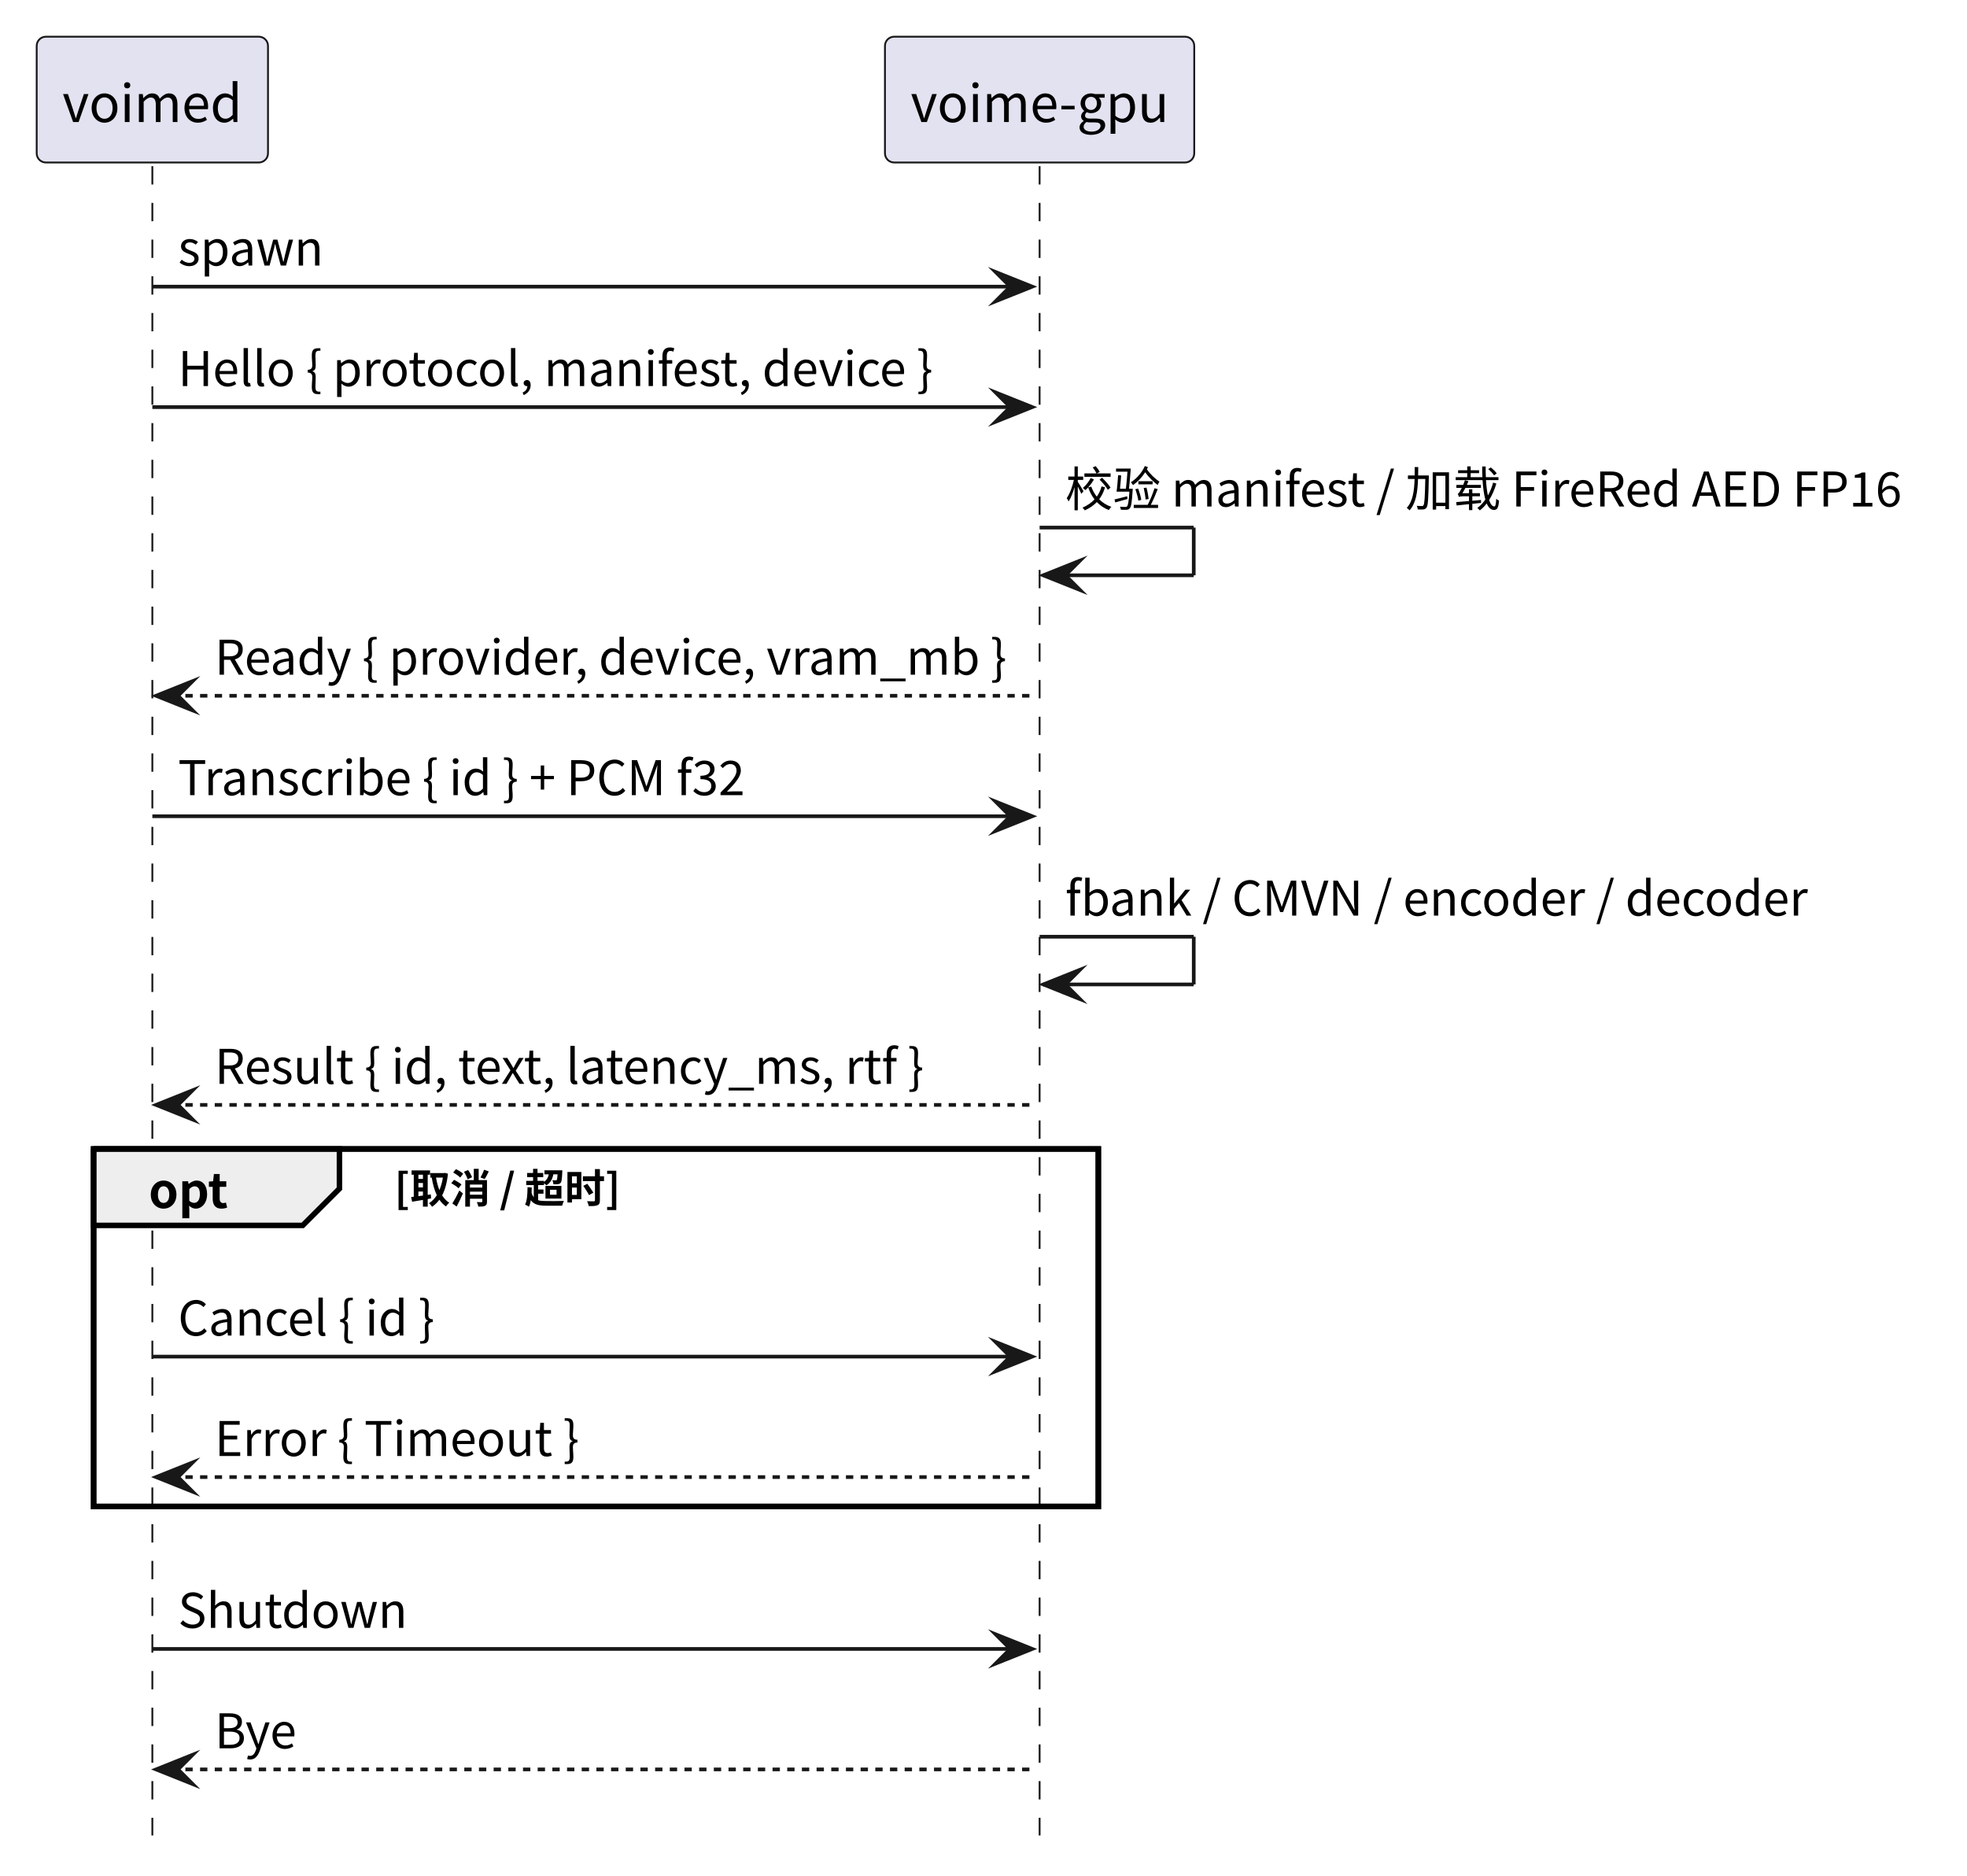
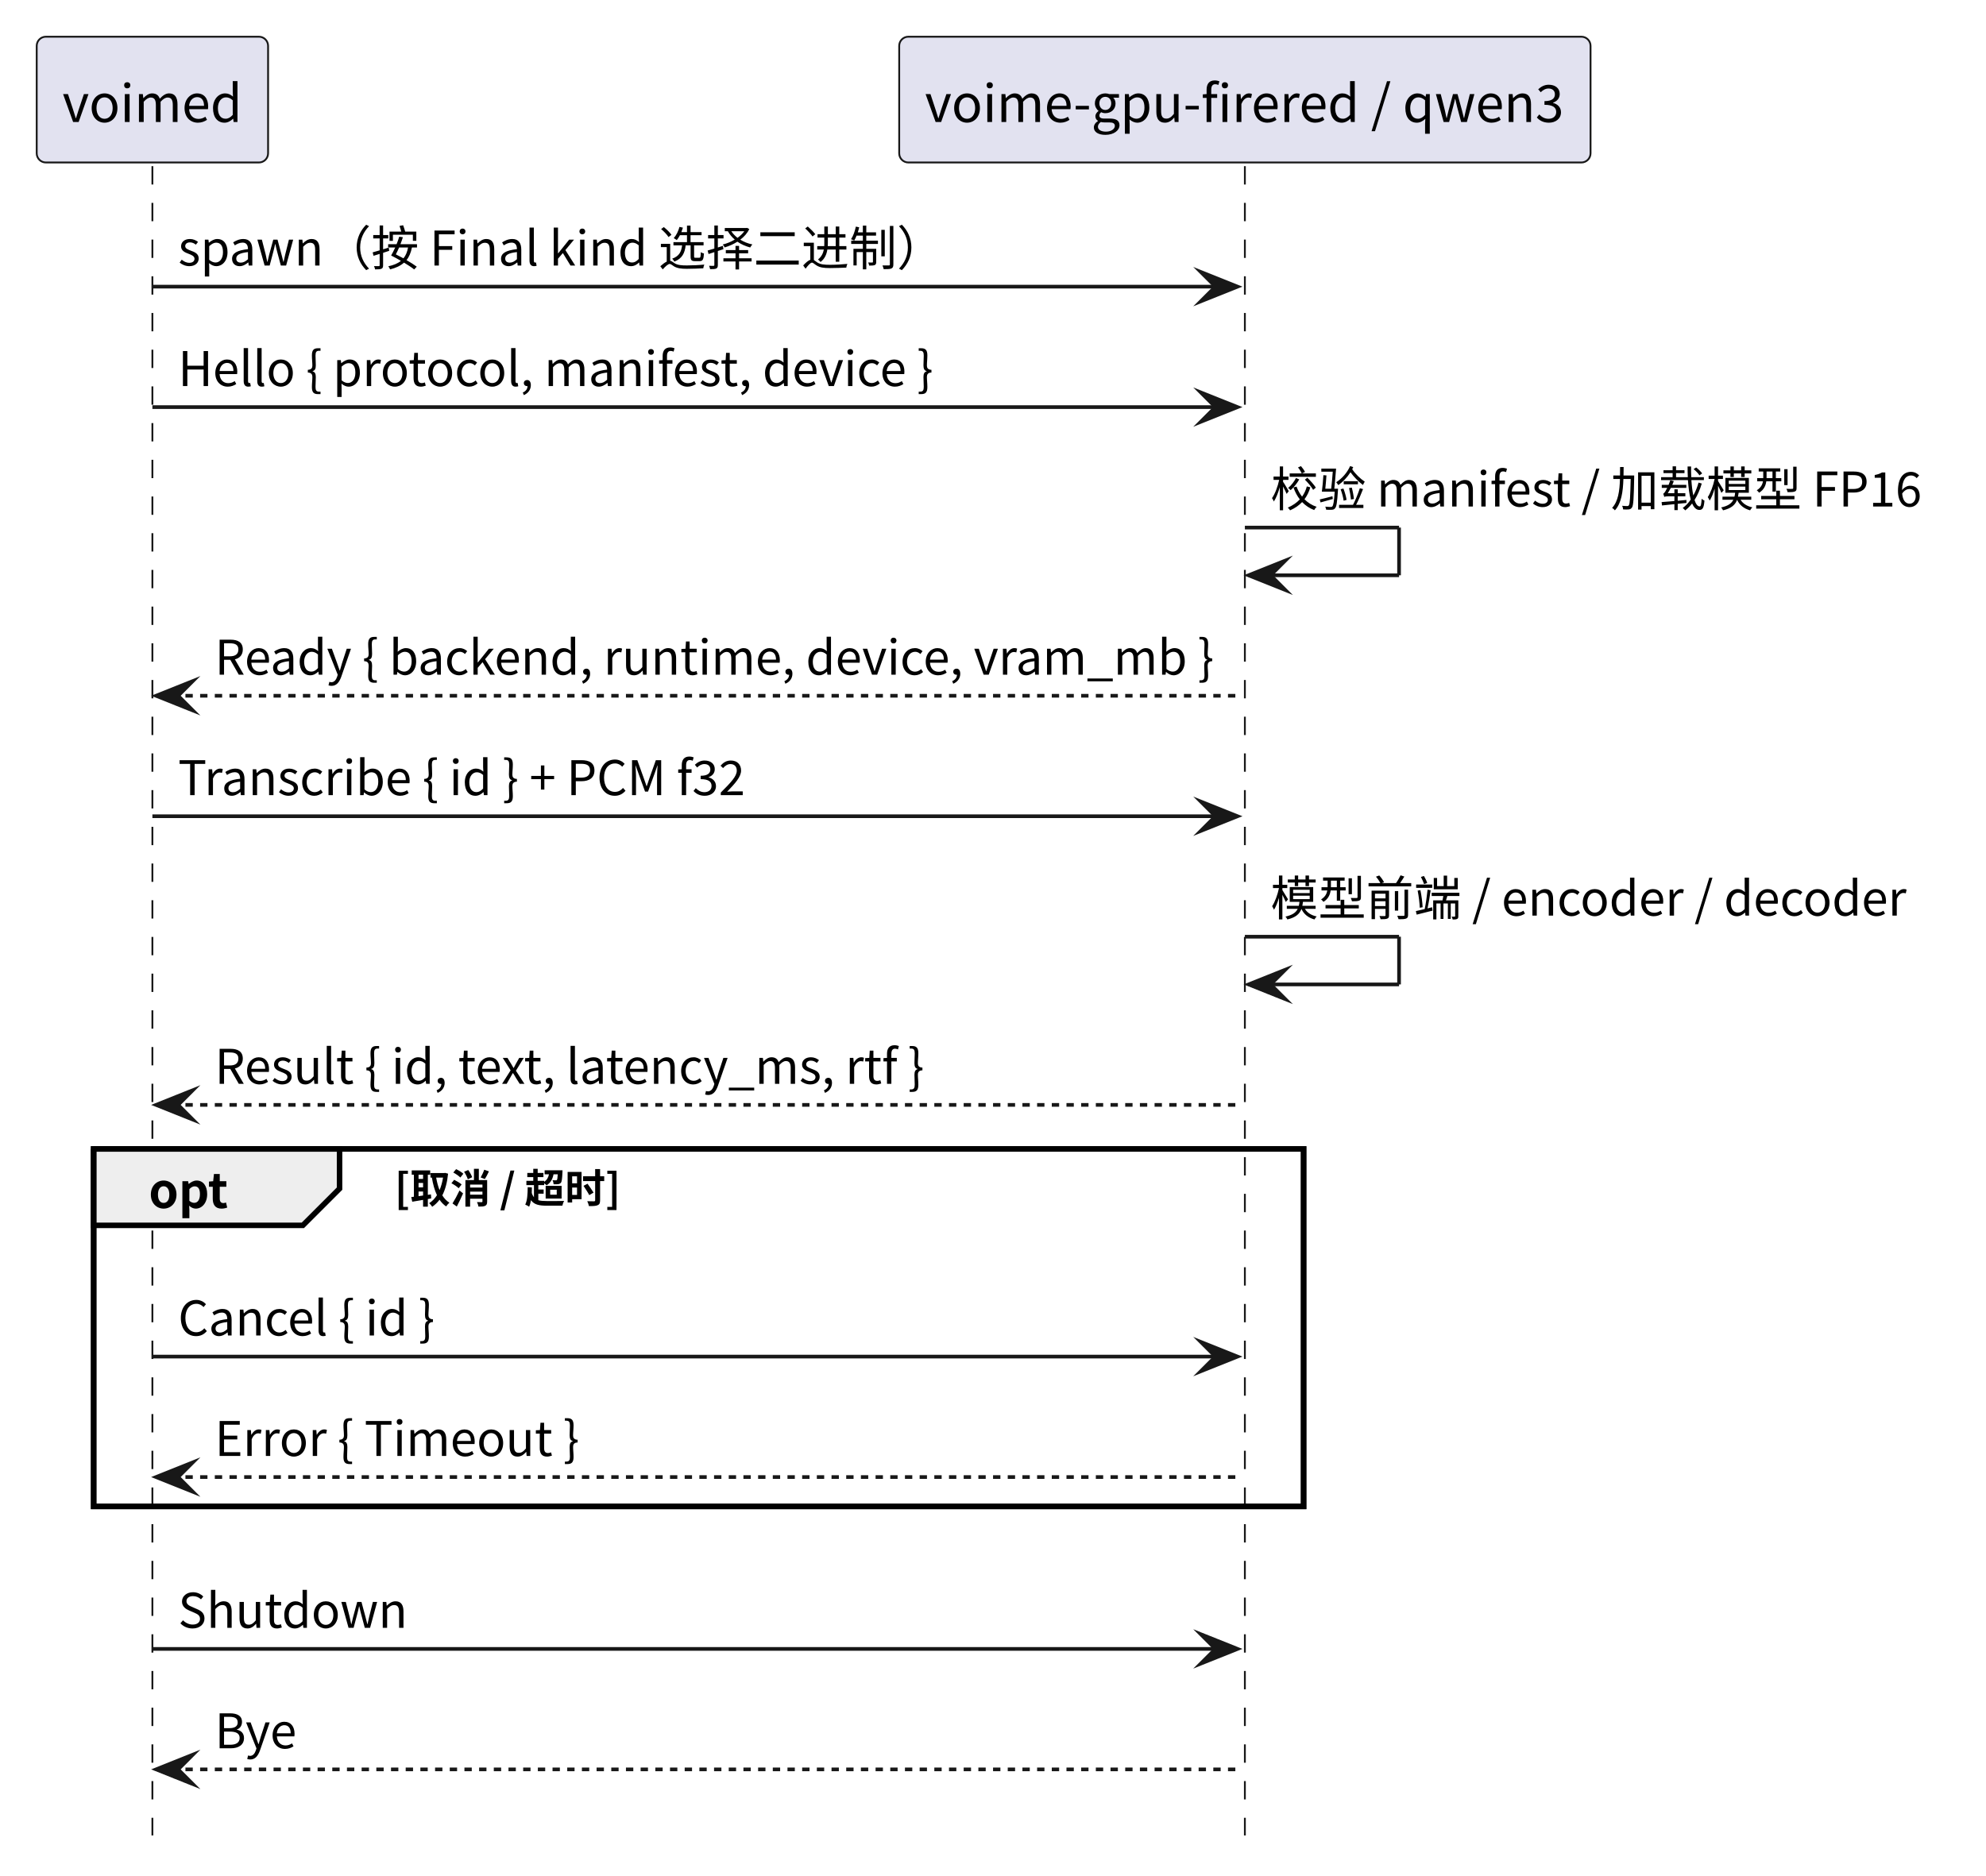
- <svg xmlns="http://www.w3.org/2000/svg" version="1.1" data-diagram-type="SEQUENCE" style="width:536px;height:511px;background:#FFFFFF;" width="536px" height="511px" viewBox="0 0 536 511" zoomAndPan="magnify" preserveAspectRatio="none" contentStyleType="text/css">
+ <svg xmlns="http://www.w3.org/2000/svg" version="1.1" data-diagram-type="SEQUENCE" style="width:541px;height:511px;background:#FFFFFF;" width="541px" height="511px" viewBox="0 0 541 511" zoomAndPan="magnify" preserveAspectRatio="none" contentStyleType="text/css">
  <defs />
  <g font-family="sans-serif" lengthAdjust="spacing">
-     <rect x="25.514" y="313.04" width="273.776" height="97.4" fill="none" style="stroke:#000;stroke-width:1.5;" />
+     <rect x="25.514" y="313.04" width="329.598" height="97.4" fill="none" style="stroke:#000;stroke-width:1.5;" />
    <g>
      <rect x="38.014" y="45.272" width="8" height="454.816" fill="#000" fill-opacity="0" />
      <line x1="41.514" y1="45.272" x2="41.514" y2="500.088" style="stroke:#181818;stroke-width:0.5;stroke-dasharray:5,5;" />
    </g>
    <g>
-       <rect x="279.79" y="45.272" width="8" height="454.816" fill="#000" fill-opacity="0" />
-       <line x1="283.29" y1="45.272" x2="283.29" y2="500.088" style="stroke:#181818;stroke-width:0.5;stroke-dasharray:5,5;" />
+       <rect x="335.612" y="45.272" width="8" height="454.816" fill="#000" fill-opacity="0" />
+       <line x1="339.112" y1="45.272" x2="339.112" y2="500.088" style="stroke:#181818;stroke-width:0.5;stroke-dasharray:5,5;" />
    </g>
    <rect x="10" y="10" width="63.028" height="34.272" fill="#E2E2F0" style="stroke:#181818;stroke-width:0.5;" rx="2.5" ry="2.5" />
    <text x="17" y="33.24" fill="#000" font-size="14" textLength="49.028" font-family="'Noto Sans CJK SC'">voimed</text>
-     <rect x="241.15" y="10" width="84.28" height="34.272" fill="#E2E2F0" style="stroke:#181818;stroke-width:0.5;" rx="2.5" ry="2.5" />
-     <text x="248.15" y="33.24" fill="#000" font-size="14" textLength="70.28" font-family="'Noto Sans CJK SC'">voime-gpu</text>
-     <polygon points="271.29,74.096,281.29,78.096,271.29,82.096,275.29,78.096" fill="#181818" style="stroke:#181818;stroke-width:1;stroke-linejoin:miter;stroke-miterlimit:10;" />
-     <line x1="41.514" y1="78.096" x2="277.29" y2="78.096" style="stroke:#181818;stroke-width:1;" />
-     <text x="48.514" y="72.352" fill="#000" font-size="13" textLength="39.819" font-family="'Noto Sans CJK SC'">spawn</text>
-     <polygon points="271.29,106.92,281.29,110.92,271.29,114.92,275.29,110.92" fill="#181818" style="stroke:#181818;stroke-width:1;stroke-linejoin:miter;stroke-miterlimit:10;" />
-     <line x1="41.514" y1="110.92" x2="277.29" y2="110.92" style="stroke:#181818;stroke-width:1;" />
+     <rect x="244.948" y="10" width="188.327" height="34.272" fill="#E2E2F0" style="stroke:#181818;stroke-width:0.5;" rx="2.5" ry="2.5" />
+     <text x="251.948" y="33.24" fill="#000" font-size="14" textLength="174.327" font-family="'Noto Sans CJK SC'">voime-gpu-firered / qwen3</text>
+     <polygon points="327.112,74.096,337.112,78.096,327.112,82.096,331.112,78.096" fill="#181818" style="stroke:#181818;stroke-width:1;stroke-linejoin:miter;stroke-miterlimit:10;" />
+     <line x1="41.514" y1="78.096" x2="333.112" y2="78.096" style="stroke:#181818;stroke-width:1;" />
+     <text x="48.514" y="72.352" fill="#000" font-size="13" textLength="208.988" font-family="'Noto Sans CJK SC'">spawn（按 Final kind 选择二进制）</text>
+     <polygon points="327.112,106.92,337.112,110.92,327.112,114.92,331.112,110.92" fill="#181818" style="stroke:#181818;stroke-width:1;stroke-linejoin:miter;stroke-miterlimit:10;" />
+     <line x1="41.514" y1="110.92" x2="333.112" y2="110.92" style="stroke:#181818;stroke-width:1;" />
    <text x="48.514" y="105.176" fill="#000" font-size="13" textLength="207.181" font-family="'Noto Sans CJK SC'">Hello { protocol, manifest, device }</text>
-     <line x1="283.29" y1="143.744" x2="325.29" y2="143.744" style="stroke:#181818;stroke-width:1;" />
-     <line x1="325.29" y1="143.744" x2="325.29" y2="156.744" style="stroke:#181818;stroke-width:1;" />
-     <line x1="284.29" y1="156.744" x2="325.29" y2="156.744" style="stroke:#181818;stroke-width:1;" />
-     <polygon points="294.29,152.744,284.29,156.744,294.29,160.744,290.29,156.744" fill="#181818" style="stroke:#181818;stroke-width:1;stroke-linejoin:miter;stroke-miterlimit:10;" />
-     <text x="290.29" y="138" fill="#000" font-size="13" textLength="228.696" font-family="'Noto Sans CJK SC'">校验 manifest / 加载 FireRed AED FP16</text>
+     <line x1="339.112" y1="143.744" x2="381.112" y2="143.744" style="stroke:#181818;stroke-width:1;" />
+     <line x1="381.112" y1="143.744" x2="381.112" y2="156.744" style="stroke:#181818;stroke-width:1;" />
+     <line x1="340.112" y1="156.744" x2="381.112" y2="156.744" style="stroke:#181818;stroke-width:1;" />
+     <polygon points="350.112,152.744,340.112,156.744,350.112,160.744,346.112,156.744" fill="#181818" style="stroke:#181818;stroke-width:1;stroke-linejoin:miter;stroke-miterlimit:10;" />
+     <text x="346.112" y="138" fill="#000" font-size="13" textLength="177.853" font-family="'Noto Sans CJK SC'">校验 manifest / 加载模型 FP16</text>
    <polygon points="52.514,185.568,42.514,189.568,52.514,193.568,48.514,189.568" fill="#181818" style="stroke:#181818;stroke-width:1;stroke-linejoin:miter;stroke-miterlimit:10;" />
-     <line x1="46.514" y1="189.568" x2="282.29" y2="189.568" style="stroke:#181818;stroke-width:1;stroke-dasharray:2,2;" />
-     <text x="58.514" y="183.824" fill="#000" font-size="13" textLength="217.776" font-family="'Noto Sans CJK SC'">Ready { provider, device, vram_mb }</text>
-     <polygon points="271.29,218.392,281.29,222.392,271.29,226.392,275.29,222.392" fill="#181818" style="stroke:#181818;stroke-width:1;stroke-linejoin:miter;stroke-miterlimit:10;" />
-     <line x1="41.514" y1="222.392" x2="277.29" y2="222.392" style="stroke:#181818;stroke-width:1;" />
+     <line x1="46.514" y1="189.568" x2="338.112" y2="189.568" style="stroke:#181818;stroke-width:1;stroke-dasharray:2,2;" />
+     <text x="58.514" y="183.824" fill="#000" font-size="13" textLength="273.598" font-family="'Noto Sans CJK SC'">Ready { backend, runtime, device, vram_mb }</text>
+     <polygon points="327.112,218.392,337.112,222.392,327.112,226.392,331.112,222.392" fill="#181818" style="stroke:#181818;stroke-width:1;stroke-linejoin:miter;stroke-miterlimit:10;" />
+     <line x1="41.514" y1="222.392" x2="333.112" y2="222.392" style="stroke:#181818;stroke-width:1;" />
    <text x="48.514" y="216.648" fill="#000" font-size="13" textLength="155.493" font-family="'Noto Sans CJK SC'">Transcribe { id } + PCM f32</text>
-     <line x1="283.29" y1="255.216" x2="325.29" y2="255.216" style="stroke:#181818;stroke-width:1;" />
-     <line x1="325.29" y1="255.216" x2="325.29" y2="268.216" style="stroke:#181818;stroke-width:1;" />
-     <line x1="284.29" y1="268.216" x2="325.29" y2="268.216" style="stroke:#181818;stroke-width:1;" />
-     <polygon points="294.29,264.216,284.29,268.216,294.29,272.216,290.29,268.216" fill="#181818" style="stroke:#181818;stroke-width:1;stroke-linejoin:miter;stroke-miterlimit:10;" />
-     <text x="290.29" y="249.472" fill="#000" font-size="13" textLength="203.19" font-family="'Noto Sans CJK SC'">fbank / CMVN / encoder / decoder</text>
+     <line x1="339.112" y1="255.216" x2="381.112" y2="255.216" style="stroke:#181818;stroke-width:1;" />
+     <line x1="381.112" y1="255.216" x2="381.112" y2="268.216" style="stroke:#181818;stroke-width:1;" />
+     <line x1="340.112" y1="268.216" x2="381.112" y2="268.216" style="stroke:#181818;stroke-width:1;" />
+     <polygon points="350.112,264.216,340.112,268.216,350.112,272.216,346.112,268.216" fill="#181818" style="stroke:#181818;stroke-width:1;stroke-linejoin:miter;stroke-miterlimit:10;" />
+     <text x="346.112" y="249.472" fill="#000" font-size="13" textLength="173.862" font-family="'Noto Sans CJK SC'">模型前端 / encoder / decoder</text>
    <polygon points="52.514,297.04,42.514,301.04,52.514,305.04,48.514,301.04" fill="#181818" style="stroke:#181818;stroke-width:1;stroke-linejoin:miter;stroke-miterlimit:10;" />
-     <line x1="46.514" y1="301.04" x2="282.29" y2="301.04" style="stroke:#181818;stroke-width:1;stroke-dasharray:2,2;" />
+     <line x1="46.514" y1="301.04" x2="338.112" y2="301.04" style="stroke:#181818;stroke-width:1;stroke-dasharray:2,2;" />
    <text x="58.514" y="295.296" fill="#000" font-size="13" textLength="194.246" font-family="'Noto Sans CJK SC'">Result { id, text, latency_ms, rtf }</text>
    <path d="M25.514,313.04 L92.497,313.04 L92.497,323.864 L82.497,333.864 L25.514,333.864 L25.514,313.04" style="stroke:#000;stroke-width:1.5;" fill="#EEE" />
-     <rect x="25.514" y="313.04" width="273.776" height="97.4" fill="none" style="stroke:#000;stroke-width:1.5;" />
+     <rect x="25.514" y="313.04" width="329.598" height="97.4" fill="none" style="stroke:#000;stroke-width:1.5;" />
    <text x="40.514" y="329.12" fill="#000" font-size="13" textLength="21.983" font-weight="700" font-family="'Noto Sans CJK SC'">opt</text>
    <text x="107.497" y="327.8" fill="#000" font-size="11" textLength="61.567" font-weight="700" font-family="'Noto Sans CJK SC'">[取消 / 超时]</text>
-     <polygon points="271.29,365.616,281.29,369.616,271.29,373.616,275.29,369.616" fill="#181818" style="stroke:#181818;stroke-width:1;stroke-linejoin:miter;stroke-miterlimit:10;" />
-     <line x1="41.514" y1="369.616" x2="277.29" y2="369.616" style="stroke:#181818;stroke-width:1;" />
+     <polygon points="327.112,365.616,337.112,369.616,327.112,373.616,331.112,369.616" fill="#181818" style="stroke:#181818;stroke-width:1;stroke-linejoin:miter;stroke-miterlimit:10;" />
+     <line x1="41.514" y1="369.616" x2="333.112" y2="369.616" style="stroke:#181818;stroke-width:1;" />
    <text x="48.514" y="363.872" fill="#000" font-size="13" textLength="70.226" font-family="'Noto Sans CJK SC'">Cancel { id }</text>
    <polygon points="52.514,398.44,42.514,402.44,52.514,406.44,48.514,402.44" fill="#181818" style="stroke:#181818;stroke-width:1;stroke-linejoin:miter;stroke-miterlimit:10;" />
-     <line x1="46.514" y1="402.44" x2="282.29" y2="402.44" style="stroke:#181818;stroke-width:1;stroke-dasharray:2,2;" />
+     <line x1="46.514" y1="402.44" x2="338.112" y2="402.44" style="stroke:#181818;stroke-width:1;stroke-dasharray:2,2;" />
    <text x="58.514" y="396.696" fill="#000" font-size="13" textLength="99.463" font-family="'Noto Sans CJK SC'">Error { Timeout }</text>
-     <polygon points="271.29,445.264,281.29,449.264,271.29,453.264,275.29,449.264" fill="#181818" style="stroke:#181818;stroke-width:1;stroke-linejoin:miter;stroke-miterlimit:10;" />
-     <line x1="41.514" y1="449.264" x2="277.29" y2="449.264" style="stroke:#181818;stroke-width:1;" />
+     <polygon points="327.112,445.264,337.112,449.264,327.112,453.264,331.112,449.264" fill="#181818" style="stroke:#181818;stroke-width:1;stroke-linejoin:miter;stroke-miterlimit:10;" />
+     <line x1="41.514" y1="449.264" x2="333.112" y2="449.264" style="stroke:#181818;stroke-width:1;" />
    <text x="48.514" y="443.52" fill="#000" font-size="13" textLength="62.725" font-family="'Noto Sans CJK SC'">Shutdown</text>
    <polygon points="52.514,478.088,42.514,482.088,52.514,486.088,48.514,482.088" fill="#181818" style="stroke:#181818;stroke-width:1;stroke-linejoin:miter;stroke-miterlimit:10;" />
-     <line x1="46.514" y1="482.088" x2="282.29" y2="482.088" style="stroke:#181818;stroke-width:1;stroke-dasharray:2,2;" />
+     <line x1="46.514" y1="482.088" x2="338.112" y2="482.088" style="stroke:#181818;stroke-width:1;stroke-dasharray:2,2;" />
    <text x="58.514" y="476.344" fill="#000" font-size="13" textLength="22.516" font-family="'Noto Sans CJK SC'">Bye</text>
  </g>
</svg>
